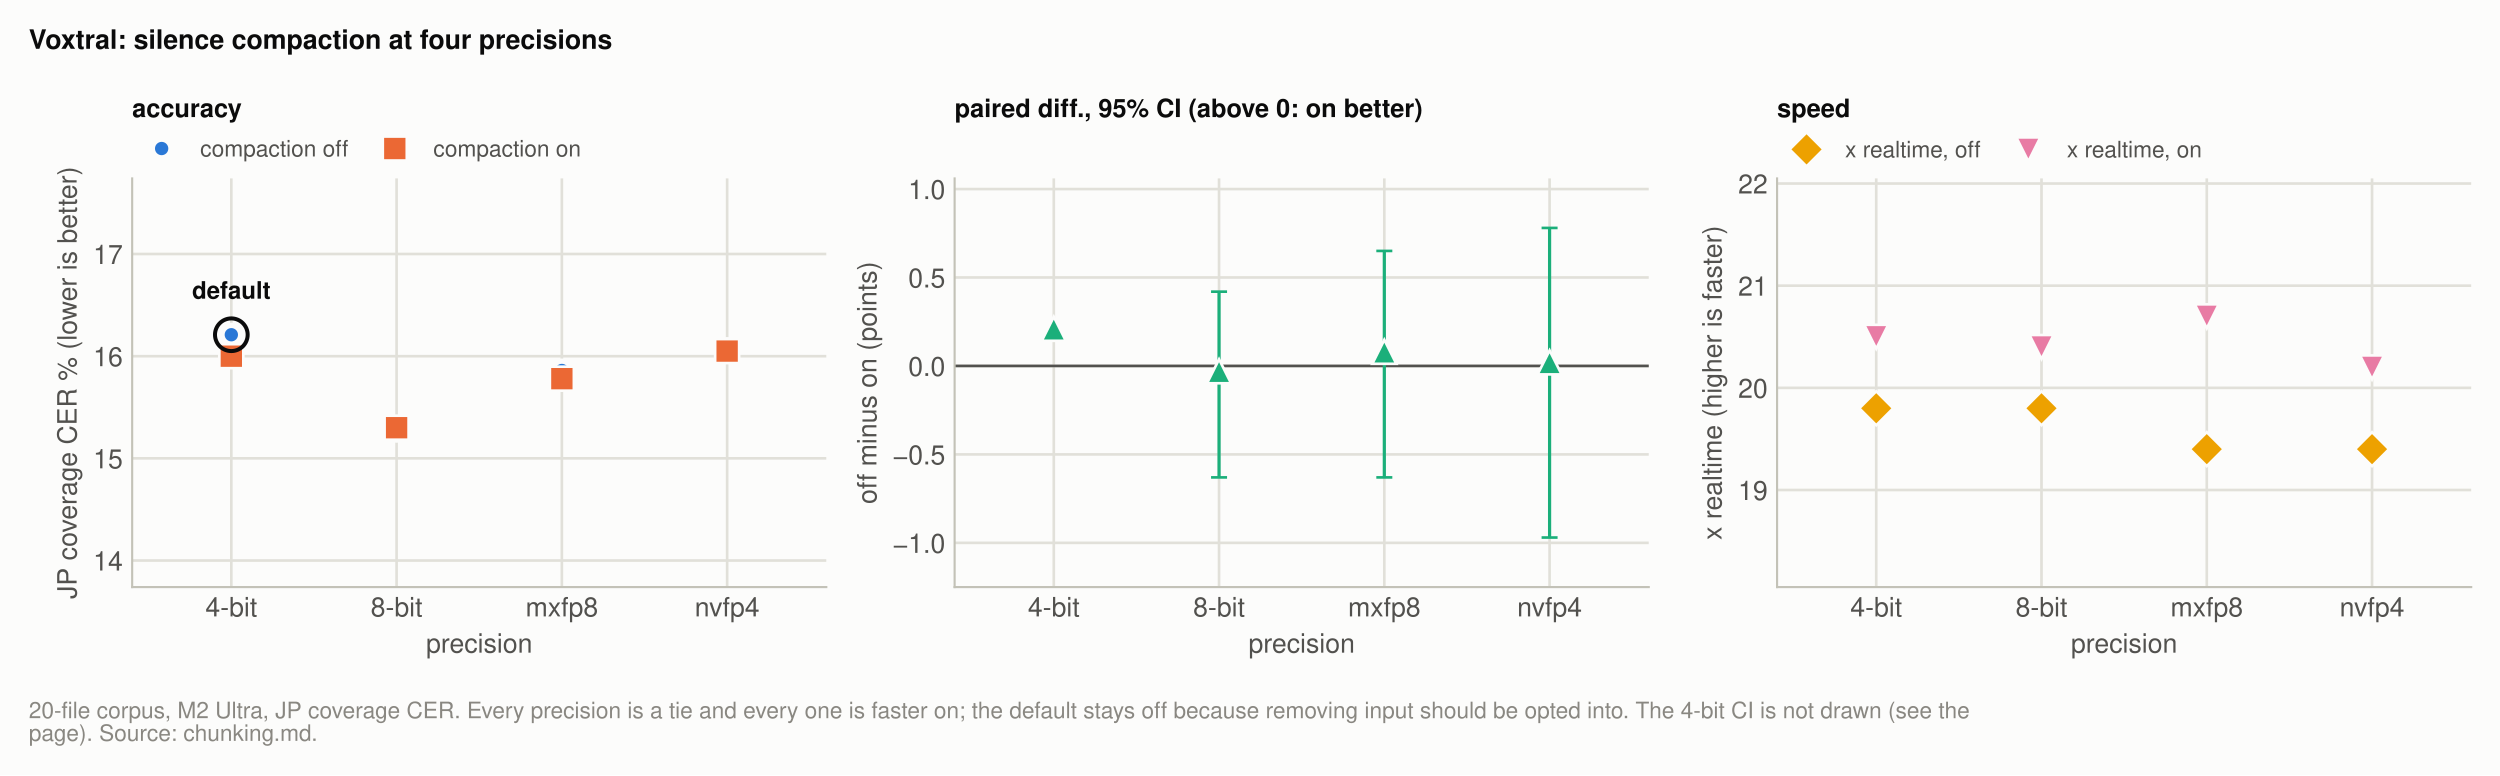
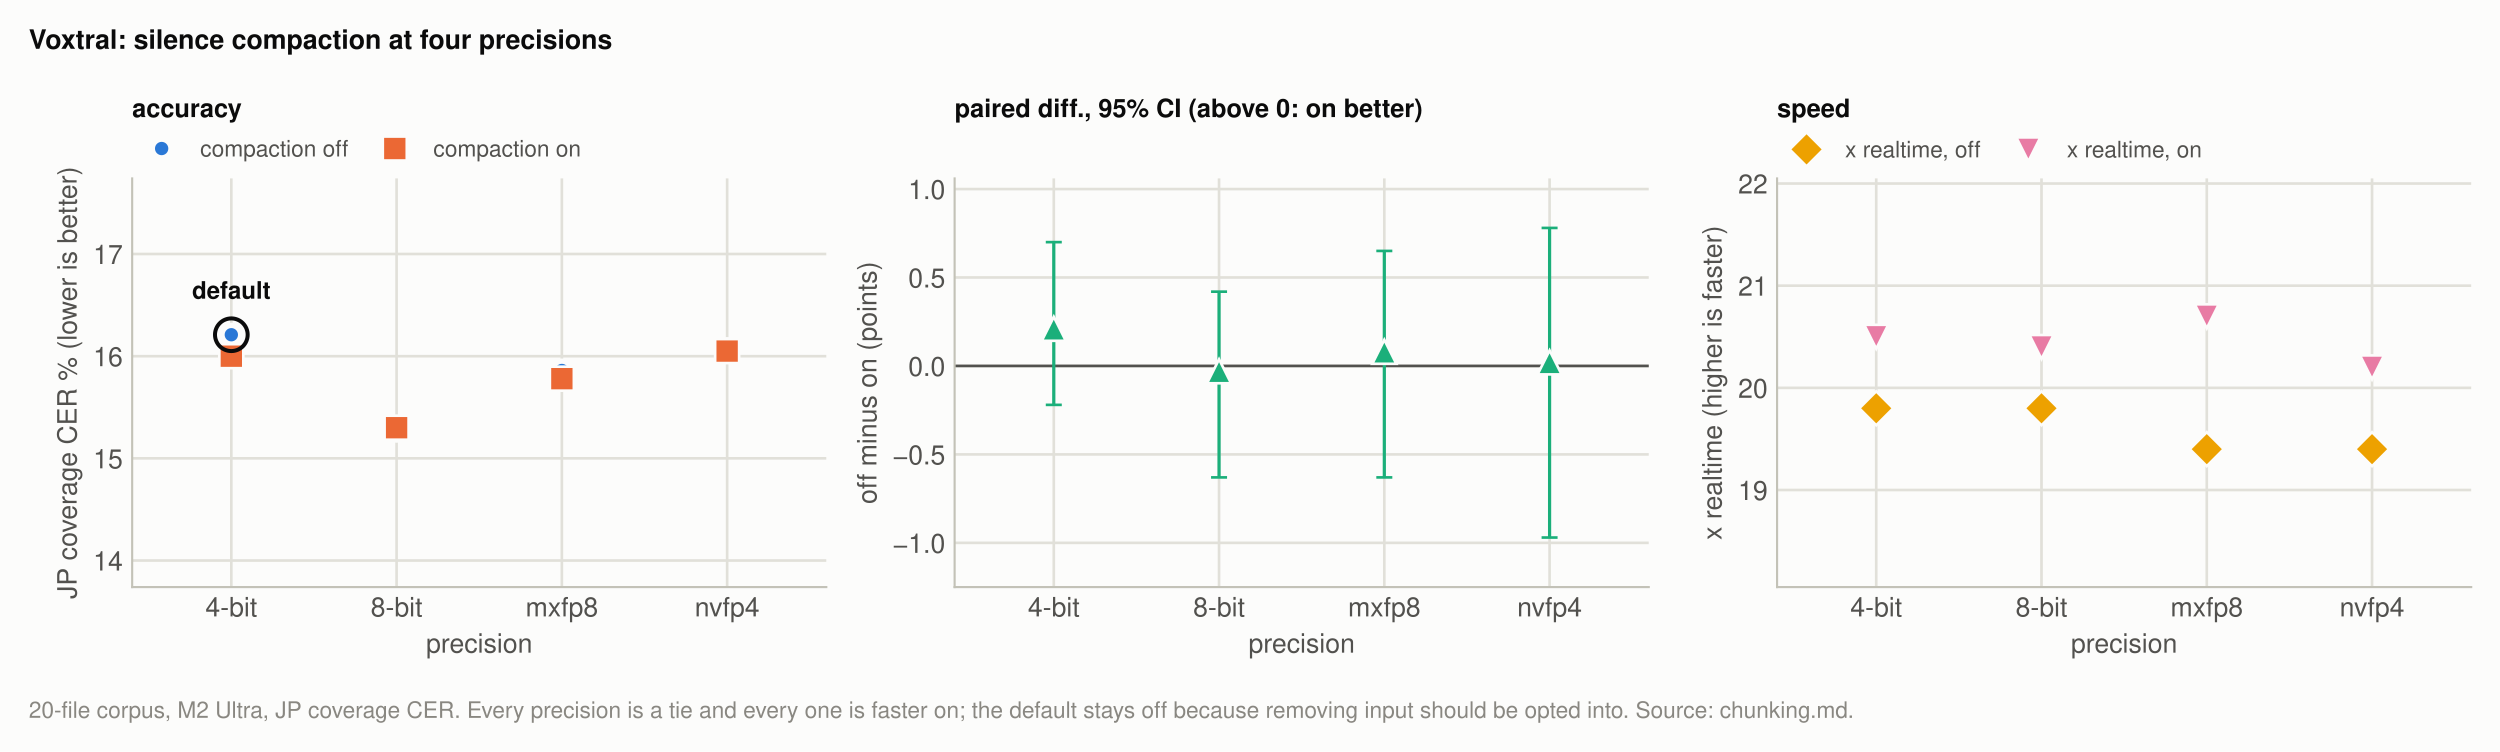
- <svg xmlns="http://www.w3.org/2000/svg" xmlns:xlink="http://www.w3.org/1999/xlink" width="937.44pt" height="290.618pt" viewBox="0 0 937.44 290.618" version="1.1">
+ <svg xmlns="http://www.w3.org/2000/svg" xmlns:xlink="http://www.w3.org/1999/xlink" width="937.44pt" height="281.856pt" viewBox="0 0 937.44 281.856" version="1.1">
  <defs>
    <style type="text/css">*{stroke-linejoin: round; stroke-linecap: butt}</style>
  </defs>
  <g id="figure_1">
    <g id="patch_1">
-       <path d="M 0 290.618  L 937.44 290.618  L 937.44 0  L 0 0  z " style="fill: #fcfcfb" />
+       <path d="M 0 281.856  L 937.44 281.856  L 937.44 0  L 0 0  z " style="fill: #fcfcfb" />
    </g>
    <g id="axes_1">
      <g id="patch_2">
        <path d="M 49.56 220.14  L 309.84 220.14  L 309.84 66.905  L 49.56 66.905  z " style="fill: #fcfcfb" />
      </g>
      <g id="matplotlib.axis_1">
        <g id="xtick_1">
          <g id="line2d_1">
-             <path d="M 86.743 220.14  L 86.743 66.905  " clip-path="url(#p243f5db79e)" style="fill: none; stroke: #e1e0d9; stroke-linecap: round" />
+             <path d="M 86.743 220.14  L 86.743 66.905  " clip-path="url(#p9bd2383217)" style="fill: none; stroke: #e1e0d9; stroke-linecap: round" />
          </g>
          <g id="line2d_2" />
          <g id="text_1">
            <text style="font-size: 10px; font-family: 'Helvetica', 'Arial', 'DejaVu Sans'; text-anchor: middle; fill: #52514e" x="86.743" y="231.14" transform="rotate(-0 86.74286 231.14)">4-bit</text>
          </g>
        </g>
        <g id="xtick_2">
          <g id="line2d_3">
-             <path d="M 148.714 220.14  L 148.714 66.905  " clip-path="url(#p243f5db79e)" style="fill: none; stroke: #e1e0d9; stroke-linecap: round" />
+             <path d="M 148.714 220.14  L 148.714 66.905  " clip-path="url(#p9bd2383217)" style="fill: none; stroke: #e1e0d9; stroke-linecap: round" />
          </g>
          <g id="line2d_4" />
          <g id="text_2">
            <text style="font-size: 10px; font-family: 'Helvetica', 'Arial', 'DejaVu Sans'; text-anchor: middle; fill: #52514e" x="148.714" y="231.14" transform="rotate(-0 148.7143 231.14)">8-bit</text>
          </g>
        </g>
        <g id="xtick_3">
          <g id="line2d_5">
-             <path d="M 210.686 220.14  L 210.686 66.905  " clip-path="url(#p243f5db79e)" style="fill: none; stroke: #e1e0d9; stroke-linecap: round" />
+             <path d="M 210.686 220.14  L 210.686 66.905  " clip-path="url(#p9bd2383217)" style="fill: none; stroke: #e1e0d9; stroke-linecap: round" />
          </g>
          <g id="line2d_6" />
          <g id="text_3">
            <text style="font-size: 10px; font-family: 'Helvetica', 'Arial', 'DejaVu Sans'; text-anchor: middle; fill: #52514e" x="210.686" y="231.14" transform="rotate(-0 210.6857 231.14)">mxfp8</text>
          </g>
        </g>
        <g id="xtick_4">
          <g id="line2d_7">
-             <path d="M 272.657 220.14  L 272.657 66.905  " clip-path="url(#p243f5db79e)" style="fill: none; stroke: #e1e0d9; stroke-linecap: round" />
+             <path d="M 272.657 220.14  L 272.657 66.905  " clip-path="url(#p9bd2383217)" style="fill: none; stroke: #e1e0d9; stroke-linecap: round" />
          </g>
          <g id="line2d_8" />
          <g id="text_4">
            <text style="font-size: 10px; font-family: 'Helvetica', 'Arial', 'DejaVu Sans'; text-anchor: middle; fill: #52514e" x="272.657" y="231.14" transform="rotate(-0 272.6571 231.14)">nvfp4</text>
          </g>
        </g>
        <g id="text_5">
          <text style="font-size: 10px; font-family: 'Helvetica', 'Arial', 'DejaVu Sans'; text-anchor: middle; fill: #52514e" x="179.7" y="244.724" transform="rotate(-0 179.7 244.7244)">precision</text>
        </g>
      </g>
      <g id="matplotlib.axis_2">
        <g id="ytick_1">
          <g id="line2d_9">
-             <path d="M 49.56 210.18  L 309.84 210.18  " clip-path="url(#p243f5db79e)" style="fill: none; stroke: #e1e0d9; stroke-linecap: round" />
+             <path d="M 49.56 210.18  L 309.84 210.18  " clip-path="url(#p9bd2383217)" style="fill: none; stroke: #e1e0d9; stroke-linecap: round" />
          </g>
          <g id="line2d_10" />
          <g id="text_6">
            <text style="font-size: 10px; font-family: 'Helvetica', 'Arial', 'DejaVu Sans'; text-anchor: end; fill: #52514e" x="46.06" y="213.93" transform="rotate(-0 46.06 213.9297)">14</text>
          </g>
        </g>
        <g id="ytick_2">
          <g id="line2d_11">
-             <path d="M 49.56 171.871  L 309.84 171.871  " clip-path="url(#p243f5db79e)" style="fill: none; stroke: #e1e0d9; stroke-linecap: round" />
+             <path d="M 49.56 171.871  L 309.84 171.871  " clip-path="url(#p9bd2383217)" style="fill: none; stroke: #e1e0d9; stroke-linecap: round" />
          </g>
          <g id="line2d_12" />
          <g id="text_7">
            <text style="font-size: 10px; font-family: 'Helvetica', 'Arial', 'DejaVu Sans'; text-anchor: end; fill: #52514e" x="46.06" y="175.621" transform="rotate(-0 46.06 175.621)">15</text>
          </g>
        </g>
        <g id="ytick_3">
          <g id="line2d_13">
-             <path d="M 49.56 133.562  L 309.84 133.562  " clip-path="url(#p243f5db79e)" style="fill: none; stroke: #e1e0d9; stroke-linecap: round" />
+             <path d="M 49.56 133.562  L 309.84 133.562  " clip-path="url(#p9bd2383217)" style="fill: none; stroke: #e1e0d9; stroke-linecap: round" />
          </g>
          <g id="line2d_14" />
          <g id="text_8">
            <text style="font-size: 10px; font-family: 'Helvetica', 'Arial', 'DejaVu Sans'; text-anchor: end; fill: #52514e" x="46.06" y="137.312" transform="rotate(-0 46.06 137.3122)">16</text>
          </g>
        </g>
        <g id="ytick_4">
          <g id="line2d_15">
-             <path d="M 49.56 95.253  L 309.84 95.253  " clip-path="url(#p243f5db79e)" style="fill: none; stroke: #e1e0d9; stroke-linecap: round" />
+             <path d="M 49.56 95.253  L 309.84 95.253  " clip-path="url(#p9bd2383217)" style="fill: none; stroke: #e1e0d9; stroke-linecap: round" />
          </g>
          <g id="line2d_16" />
          <g id="text_9">
            <text style="font-size: 10px; font-family: 'Helvetica', 'Arial', 'DejaVu Sans'; text-anchor: end; fill: #52514e" x="46.06" y="99.003" transform="rotate(-0 46.06 99.00347)">17</text>
          </g>
        </g>
        <g id="text_10">
          <text style="font-size: 10px; font-family: 'Helvetica', 'Arial', 'DejaVu Sans'; text-anchor: middle; fill: #52514e" x="28.726" y="143.523" transform="rotate(-90 28.72563 143.5225)">JP coverage CER % (lower is better)</text>
        </g>
      </g>
      <g id="patch_3">
        <path d="M 49.56 220.14  L 49.56 66.905  " style="fill: none; stroke: #c3c2b7; stroke-width: 0.8; stroke-linejoin: miter; stroke-linecap: square" />
      </g>
      <g id="patch_4">
        <path d="M 49.56 220.14  L 309.84 220.14  " style="fill: none; stroke: #c3c2b7; stroke-width: 0.8; stroke-linejoin: miter; stroke-linecap: square" />
      </g>
      <g id="line2d_17">
        <defs>
          <path id="me25996a3b5" d="M 0 3.5  C 0.928 3.5 1.819 3.131 2.475 2.475  C 3.131 1.819 3.5 0.928 3.5 0  C 3.5 -0.928 3.131 -1.819 2.475 -2.475  C 1.819 -3.131 0.928 -3.5 0 -3.5  C -0.928 -3.5 -1.819 -3.131 -2.475 -2.475  C -3.131 -1.819 -3.5 -0.928 -3.5 0  C -3.5 0.928 -3.131 1.819 -2.475 2.475  C -1.819 3.131 -0.928 3.5 0 3.5  z " style="stroke: #fcfcfb; stroke-width: 2" />
        </defs>
-         <g clip-path="url(#p243f5db79e)">
+         <g clip-path="url(#p9bd2383217)">
          <use xlink:href="#me25996a3b5" x="86.743" y="125.517" style="fill: #2a78d6; stroke: #fcfcfb; stroke-width: 2" />
          <use xlink:href="#me25996a3b5" x="148.714" y="161.528" style="fill: #2a78d6; stroke: #fcfcfb; stroke-width: 2" />
          <use xlink:href="#me25996a3b5" x="210.686" y="138.925" style="fill: #2a78d6; stroke: #fcfcfb; stroke-width: 2" />
          <use xlink:href="#me25996a3b5" x="272.657" y="130.881" style="fill: #2a78d6; stroke: #fcfcfb; stroke-width: 2" />
        </g>
      </g>
      <g id="line2d_18">
        <defs>
          <path id="m1132983ee9" d="M -4.5 4.5  L 4.5 4.5  L 4.5 -4.5  L -4.5 -4.5  z " style="stroke: #fcfcfb; stroke-linejoin: miter" />
        </defs>
-         <g clip-path="url(#p243f5db79e)">
+         <g clip-path="url(#p9bd2383217)">
          <use xlink:href="#m1132983ee9" x="86.743" y="133.562" style="fill: #eb6834; stroke: #fcfcfb; stroke-linejoin: miter" />
          <use xlink:href="#m1132983ee9" x="148.714" y="160.378" style="fill: #eb6834; stroke: #fcfcfb; stroke-linejoin: miter" />
          <use xlink:href="#m1132983ee9" x="210.686" y="141.99" style="fill: #eb6834; stroke: #fcfcfb; stroke-linejoin: miter" />
          <use xlink:href="#m1132983ee9" x="272.657" y="131.647" style="fill: #eb6834; stroke: #fcfcfb; stroke-linejoin: miter" />
        </g>
      </g>
      <g id="text_11">
        <text style="font-weight: 700; font-size: 9px; font-family: 'Helvetica', 'Arial', 'DejaVu Sans'; text-anchor: middle; fill: #0b0b0b" x="86.743" y="111.988" transform="rotate(-0 86.74286 111.9881)">default</text>
      </g>
      <g id="text_12">
        <text style="font-weight: 700; font-size: 9.5px; font-family: 'Helvetica', 'Arial', 'DejaVu Sans'; text-anchor: start; fill: #0b0b0b" x="49.56" y="43.905" transform="rotate(-0 49.56 43.905)">accuracy</text>
      </g>
      <g id="PathCollection_1">
-         <path d="M 86.743 131.641  C 88.367 131.641 89.925 130.996 91.073 129.848  C 92.221 128.699 92.867 127.141 92.867 125.517  C 92.867 123.893 92.221 122.336 91.073 121.187  C 89.925 120.039 88.367 119.394 86.743 119.394  C 85.119 119.394 83.561 120.039 82.413 121.187  C 81.264 122.336 80.619 123.893 80.619 125.517  C 80.619 127.141 81.264 128.699 82.413 129.848  C 83.561 130.996 85.119 131.641 86.743 131.641  L 86.743 131.641  z " clip-path="url(#p243f5db79e)" style="fill: none; stroke: #0b0b0b; stroke-width: 1.5" />
+         <path d="M 86.743 131.641  C 88.367 131.641 89.925 130.996 91.073 129.848  C 92.221 128.699 92.867 127.141 92.867 125.517  C 92.867 123.893 92.221 122.336 91.073 121.187  C 89.925 120.039 88.367 119.394 86.743 119.394  C 85.119 119.394 83.561 120.039 82.413 121.187  C 81.264 122.336 80.619 123.893 80.619 125.517  C 80.619 127.141 81.264 128.699 82.413 129.848  C 83.561 130.996 85.119 131.641 86.743 131.641  L 86.743 131.641  z " clip-path="url(#p9bd2383217)" style="fill: none; stroke: #0b0b0b; stroke-width: 1.5" />
      </g>
      <g id="legend_1">
        <g id="line2d_19">
          <g>
            <use xlink:href="#me25996a3b5" x="60.61" y="55.694" style="fill: #2a78d6; stroke: #fcfcfb; stroke-width: 2" />
          </g>
        </g>
        <g id="text_13">
          <text style="font-size: 8.5px; font-family: 'Helvetica', 'Arial', 'DejaVu Sans'; text-anchor: start; fill: #52514e" x="75.06" y="58.669" transform="rotate(-0 75.06 58.66858)">compaction off</text>
        </g>
        <g id="line2d_20">
          <g>
            <use xlink:href="#m1132983ee9" x="148.036" y="55.694" style="fill: #eb6834; stroke: #fcfcfb; stroke-linejoin: miter" />
          </g>
        </g>
        <g id="text_14">
          <text style="font-size: 8.5px; font-family: 'Helvetica', 'Arial', 'DejaVu Sans'; text-anchor: start; fill: #52514e" x="162.486" y="58.669" transform="rotate(-0 162.4865 58.66858)">compaction on</text>
        </g>
      </g>
    </g>
    <g id="axes_2">
      <g id="patch_5">
        <path d="M 357.96 220.14  L 618.24 220.14  L 618.24 66.905  L 357.96 66.905  z " style="fill: #fcfcfb" />
      </g>
      <g id="matplotlib.axis_3">
        <g id="xtick_5">
          <g id="line2d_21">
-             <path d="M 395.143 220.14  L 395.143 66.905  " clip-path="url(#p7eb37c98ff)" style="fill: none; stroke: #e1e0d9; stroke-linecap: round" />
+             <path d="M 395.143 220.14  L 395.143 66.905  " clip-path="url(#p373388dcbd)" style="fill: none; stroke: #e1e0d9; stroke-linecap: round" />
          </g>
          <g id="line2d_22" />
          <g id="text_15">
            <text style="font-size: 10px; font-family: 'Helvetica', 'Arial', 'DejaVu Sans'; text-anchor: middle; fill: #52514e" x="395.143" y="231.14" transform="rotate(-0 395.1429 231.14)">4-bit</text>
          </g>
        </g>
        <g id="xtick_6">
          <g id="line2d_23">
-             <path d="M 457.114 220.14  L 457.114 66.905  " clip-path="url(#p7eb37c98ff)" style="fill: none; stroke: #e1e0d9; stroke-linecap: round" />
+             <path d="M 457.114 220.14  L 457.114 66.905  " clip-path="url(#p373388dcbd)" style="fill: none; stroke: #e1e0d9; stroke-linecap: round" />
          </g>
          <g id="line2d_24" />
          <g id="text_16">
            <text style="font-size: 10px; font-family: 'Helvetica', 'Arial', 'DejaVu Sans'; text-anchor: middle; fill: #52514e" x="457.114" y="231.14" transform="rotate(-0 457.1143 231.14)">8-bit</text>
          </g>
        </g>
        <g id="xtick_7">
          <g id="line2d_25">
-             <path d="M 519.086 220.14  L 519.086 66.905  " clip-path="url(#p7eb37c98ff)" style="fill: none; stroke: #e1e0d9; stroke-linecap: round" />
+             <path d="M 519.086 220.14  L 519.086 66.905  " clip-path="url(#p373388dcbd)" style="fill: none; stroke: #e1e0d9; stroke-linecap: round" />
          </g>
          <g id="line2d_26" />
          <g id="text_17">
            <text style="font-size: 10px; font-family: 'Helvetica', 'Arial', 'DejaVu Sans'; text-anchor: middle; fill: #52514e" x="519.086" y="231.14" transform="rotate(-0 519.0857 231.14)">mxfp8</text>
          </g>
        </g>
        <g id="xtick_8">
          <g id="line2d_27">
-             <path d="M 581.057 220.14  L 581.057 66.905  " clip-path="url(#p7eb37c98ff)" style="fill: none; stroke: #e1e0d9; stroke-linecap: round" />
+             <path d="M 581.057 220.14  L 581.057 66.905  " clip-path="url(#p373388dcbd)" style="fill: none; stroke: #e1e0d9; stroke-linecap: round" />
          </g>
          <g id="line2d_28" />
          <g id="text_18">
            <text style="font-size: 10px; font-family: 'Helvetica', 'Arial', 'DejaVu Sans'; text-anchor: middle; fill: #52514e" x="581.057" y="231.14" transform="rotate(-0 581.0571 231.14)">nvfp4</text>
          </g>
        </g>
        <g id="text_19">
          <text style="font-size: 10px; font-family: 'Helvetica', 'Arial', 'DejaVu Sans'; text-anchor: middle; fill: #52514e" x="488.1" y="244.724" transform="rotate(-0 488.1 244.7244)">precision</text>
        </g>
      </g>
      <g id="matplotlib.axis_4">
        <g id="ytick_5">
          <g id="line2d_29">
-             <path d="M 357.96 203.556  L 618.24 203.556  " clip-path="url(#p7eb37c98ff)" style="fill: none; stroke: #e1e0d9; stroke-linecap: round" />
+             <path d="M 357.96 203.556  L 618.24 203.556  " clip-path="url(#p373388dcbd)" style="fill: none; stroke: #e1e0d9; stroke-linecap: round" />
          </g>
          <g id="line2d_30" />
          <g id="text_20">
            <text style="font-size: 10px; font-family: 'Helvetica', 'Arial', 'DejaVu Sans'; text-anchor: end; fill: #52514e" x="354.46" y="207.306" transform="rotate(-0 354.46 207.3061)">−1.0</text>
          </g>
        </g>
        <g id="ytick_6">
          <g id="line2d_31">
-             <path d="M 357.96 170.388  L 618.24 170.388  " clip-path="url(#p7eb37c98ff)" style="fill: none; stroke: #e1e0d9; stroke-linecap: round" />
+             <path d="M 357.96 170.388  L 618.24 170.388  " clip-path="url(#p373388dcbd)" style="fill: none; stroke: #e1e0d9; stroke-linecap: round" />
          </g>
          <g id="line2d_32" />
          <g id="text_21">
            <text style="font-size: 10px; font-family: 'Helvetica', 'Arial', 'DejaVu Sans'; text-anchor: end; fill: #52514e" x="354.46" y="174.138" transform="rotate(-0 354.46 174.1384)">−0.5</text>
          </g>
        </g>
        <g id="ytick_7">
          <g id="line2d_33">
-             <path d="M 357.96 137.221  L 618.24 137.221  " clip-path="url(#p7eb37c98ff)" style="fill: none; stroke: #e1e0d9; stroke-linecap: round" />
+             <path d="M 357.96 137.221  L 618.24 137.221  " clip-path="url(#p373388dcbd)" style="fill: none; stroke: #e1e0d9; stroke-linecap: round" />
          </g>
          <g id="line2d_34" />
          <g id="text_22">
            <text style="font-size: 10px; font-family: 'Helvetica', 'Arial', 'DejaVu Sans'; text-anchor: end; fill: #52514e" x="354.46" y="140.971" transform="rotate(-0 354.46 140.9706)">0.0</text>
          </g>
        </g>
        <g id="ytick_8">
          <g id="line2d_35">
-             <path d="M 357.96 104.053  L 618.24 104.053  " clip-path="url(#p7eb37c98ff)" style="fill: none; stroke: #e1e0d9; stroke-linecap: round" />
+             <path d="M 357.96 104.053  L 618.24 104.053  " clip-path="url(#p373388dcbd)" style="fill: none; stroke: #e1e0d9; stroke-linecap: round" />
          </g>
          <g id="line2d_36" />
          <g id="text_23">
            <text style="font-size: 10px; font-family: 'Helvetica', 'Arial', 'DejaVu Sans'; text-anchor: end; fill: #52514e" x="354.46" y="107.803" transform="rotate(-0 354.46 107.8029)">0.5</text>
          </g>
        </g>
        <g id="ytick_9">
          <g id="line2d_37">
-             <path d="M 357.96 70.885  L 618.24 70.885  " clip-path="url(#p7eb37c98ff)" style="fill: none; stroke: #e1e0d9; stroke-linecap: round" />
+             <path d="M 357.96 70.885  L 618.24 70.885  " clip-path="url(#p373388dcbd)" style="fill: none; stroke: #e1e0d9; stroke-linecap: round" />
          </g>
          <g id="line2d_38" />
          <g id="text_24">
            <text style="font-size: 10px; font-family: 'Helvetica', 'Arial', 'DejaVu Sans'; text-anchor: end; fill: #52514e" x="354.46" y="74.635" transform="rotate(-0 354.46 74.63513)">1.0</text>
          </g>
        </g>
        <g id="text_25">
          <text style="font-size: 10px; font-family: 'Helvetica', 'Arial', 'DejaVu Sans'; text-anchor: middle; fill: #52514e" x="328.635" y="143.523" transform="rotate(-90 328.635 143.5225)">off minus on (points)</text>
        </g>
      </g>
      <g id="line2d_39">
-         <path d="M 357.96 137.221  L 618.24 137.221  " clip-path="url(#p7eb37c98ff)" style="fill: none; stroke: #52514e; stroke-linecap: round" />
+         <path d="M 357.96 137.221  L 618.24 137.221  " clip-path="url(#p373388dcbd)" style="fill: none; stroke: #52514e; stroke-linecap: round" />
      </g>
      <g id="LineCollection_1">
-         <path d="M 457.114 179.012  L 457.114 109.36  " clip-path="url(#p7eb37c98ff)" style="fill: none; stroke: #1baf7a; stroke-width: 1.2" />
-         <path d="M 519.086 179.012  L 519.086 94.103  " clip-path="url(#p7eb37c98ff)" style="fill: none; stroke: #1baf7a; stroke-width: 1.2" />
-         <path d="M 581.057 201.566  L 581.057 85.479  " clip-path="url(#p7eb37c98ff)" style="fill: none; stroke: #1baf7a; stroke-width: 1.2" />
+         <path d="M 395.143 151.814  L 395.143 90.786  " clip-path="url(#p373388dcbd)" style="fill: none; stroke: #1baf7a; stroke-width: 1.2" />
+         <path d="M 457.114 179.012  L 457.114 109.36  " clip-path="url(#p373388dcbd)" style="fill: none; stroke: #1baf7a; stroke-width: 1.2" />
+         <path d="M 519.086 179.012  L 519.086 94.103  " clip-path="url(#p373388dcbd)" style="fill: none; stroke: #1baf7a; stroke-width: 1.2" />
+         <path d="M 581.057 201.566  L 581.057 85.479  " clip-path="url(#p373388dcbd)" style="fill: none; stroke: #1baf7a; stroke-width: 1.2" />
      </g>
      <g id="line2d_40">
        <defs>
          <path id="m8c97f574ae" d="M 3 0  L -3 -0  " style="stroke: #1baf7a" />
        </defs>
-         <g clip-path="url(#p7eb37c98ff)">
+         <g clip-path="url(#p373388dcbd)">
+           <use xlink:href="#m8c97f574ae" x="395.143" y="151.814" style="fill: #1f77b4; stroke: #1baf7a" />
          <use xlink:href="#m8c97f574ae" x="457.114" y="179.012" style="fill: #1f77b4; stroke: #1baf7a" />
          <use xlink:href="#m8c97f574ae" x="519.086" y="179.012" style="fill: #1f77b4; stroke: #1baf7a" />
          <use xlink:href="#m8c97f574ae" x="581.057" y="201.566" style="fill: #1f77b4; stroke: #1baf7a" />
        </g>
      </g>
      <g id="line2d_41">
-         <g clip-path="url(#p7eb37c98ff)">
+         <g clip-path="url(#p373388dcbd)">
+           <use xlink:href="#m8c97f574ae" x="395.143" y="90.786" style="fill: #1f77b4; stroke: #1baf7a" />
          <use xlink:href="#m8c97f574ae" x="457.114" y="109.36" style="fill: #1f77b4; stroke: #1baf7a" />
          <use xlink:href="#m8c97f574ae" x="519.086" y="94.103" style="fill: #1f77b4; stroke: #1baf7a" />
          <use xlink:href="#m8c97f574ae" x="581.057" y="85.479" style="fill: #1f77b4; stroke: #1baf7a" />
        </g>
      </g>
      <g id="patch_6">
        <path d="M 357.96 220.14  L 357.96 66.905  " style="fill: none; stroke: #c3c2b7; stroke-width: 0.8; stroke-linejoin: miter; stroke-linecap: square" />
      </g>
      <g id="patch_7">
        <path d="M 357.96 220.14  L 618.24 220.14  " style="fill: none; stroke: #c3c2b7; stroke-width: 0.8; stroke-linejoin: miter; stroke-linecap: square" />
      </g>
      <g id="line2d_42">
        <defs>
          <path id="m2f4d4d476e" d="M 0 -4.5  L -4.5 4.5  L 4.5 4.5  z " style="stroke: #fcfcfb; stroke-linejoin: miter" />
        </defs>
-         <g clip-path="url(#p7eb37c98ff)">
+         <g clip-path="url(#p373388dcbd)">
          <use xlink:href="#m2f4d4d476e" x="395.143" y="123.29" style="fill: #1baf7a; stroke: #fcfcfb; stroke-linejoin: miter" />
          <use xlink:href="#m2f4d4d476e" x="457.114" y="139.211" style="fill: #1baf7a; stroke: #fcfcfb; stroke-linejoin: miter" />
          <use xlink:href="#m2f4d4d476e" x="519.086" y="131.914" style="fill: #1baf7a; stroke: #fcfcfb; stroke-linejoin: miter" />
          <use xlink:href="#m2f4d4d476e" x="581.057" y="135.894" style="fill: #1baf7a; stroke: #fcfcfb; stroke-linejoin: miter" />
        </g>
      </g>
      <g id="text_26">
        <text style="font-weight: 700; font-size: 9.5px; font-family: 'Helvetica', 'Arial', 'DejaVu Sans'; text-anchor: start; fill: #0b0b0b" x="357.96" y="43.905" transform="rotate(-0 357.96 43.905)">paired diff., 95% CI (above 0: on better)</text>
      </g>
    </g>
    <g id="axes_3">
      <g id="patch_8">
        <path d="M 666.36 220.14  L 926.64 220.14  L 926.64 66.905  L 666.36 66.905  z " style="fill: #fcfcfb" />
      </g>
      <g id="matplotlib.axis_5">
        <g id="xtick_9">
          <g id="line2d_43">
-             <path d="M 703.543 220.14  L 703.543 66.905  " clip-path="url(#pfc6123bffb)" style="fill: none; stroke: #e1e0d9; stroke-linecap: round" />
+             <path d="M 703.543 220.14  L 703.543 66.905  " clip-path="url(#p18a9c14d25)" style="fill: none; stroke: #e1e0d9; stroke-linecap: round" />
          </g>
          <g id="line2d_44" />
          <g id="text_27">
            <text style="font-size: 10px; font-family: 'Helvetica', 'Arial', 'DejaVu Sans'; text-anchor: middle; fill: #52514e" x="703.543" y="231.14" transform="rotate(-0 703.5429 231.14)">4-bit</text>
          </g>
        </g>
        <g id="xtick_10">
          <g id="line2d_45">
-             <path d="M 765.514 220.14  L 765.514 66.905  " clip-path="url(#pfc6123bffb)" style="fill: none; stroke: #e1e0d9; stroke-linecap: round" />
+             <path d="M 765.514 220.14  L 765.514 66.905  " clip-path="url(#p18a9c14d25)" style="fill: none; stroke: #e1e0d9; stroke-linecap: round" />
          </g>
          <g id="line2d_46" />
          <g id="text_28">
            <text style="font-size: 10px; font-family: 'Helvetica', 'Arial', 'DejaVu Sans'; text-anchor: middle; fill: #52514e" x="765.514" y="231.14" transform="rotate(-0 765.5143 231.14)">8-bit</text>
          </g>
        </g>
        <g id="xtick_11">
          <g id="line2d_47">
-             <path d="M 827.486 220.14  L 827.486 66.905  " clip-path="url(#pfc6123bffb)" style="fill: none; stroke: #e1e0d9; stroke-linecap: round" />
+             <path d="M 827.486 220.14  L 827.486 66.905  " clip-path="url(#p18a9c14d25)" style="fill: none; stroke: #e1e0d9; stroke-linecap: round" />
          </g>
          <g id="line2d_48" />
          <g id="text_29">
            <text style="font-size: 10px; font-family: 'Helvetica', 'Arial', 'DejaVu Sans'; text-anchor: middle; fill: #52514e" x="827.486" y="231.14" transform="rotate(-0 827.4857 231.14)">mxfp8</text>
          </g>
        </g>
        <g id="xtick_12">
          <g id="line2d_49">
-             <path d="M 889.457 220.14  L 889.457 66.905  " clip-path="url(#pfc6123bffb)" style="fill: none; stroke: #e1e0d9; stroke-linecap: round" />
+             <path d="M 889.457 220.14  L 889.457 66.905  " clip-path="url(#p18a9c14d25)" style="fill: none; stroke: #e1e0d9; stroke-linecap: round" />
          </g>
          <g id="line2d_50" />
          <g id="text_30">
            <text style="font-size: 10px; font-family: 'Helvetica', 'Arial', 'DejaVu Sans'; text-anchor: middle; fill: #52514e" x="889.457" y="231.14" transform="rotate(-0 889.4571 231.14)">nvfp4</text>
          </g>
        </g>
        <g id="text_31">
          <text style="font-size: 10px; font-family: 'Helvetica', 'Arial', 'DejaVu Sans'; text-anchor: middle; fill: #52514e" x="796.5" y="244.724" transform="rotate(-0 796.5 244.7244)">precision</text>
        </g>
      </g>
      <g id="matplotlib.axis_6">
        <g id="ytick_10">
          <g id="line2d_51">
-             <path d="M 666.36 183.747  L 926.64 183.747  " clip-path="url(#pfc6123bffb)" style="fill: none; stroke: #e1e0d9; stroke-linecap: round" />
+             <path d="M 666.36 183.747  L 926.64 183.747  " clip-path="url(#p18a9c14d25)" style="fill: none; stroke: #e1e0d9; stroke-linecap: round" />
          </g>
          <g id="line2d_52" />
          <g id="text_32">
            <text style="font-size: 10px; font-family: 'Helvetica', 'Arial', 'DejaVu Sans'; text-anchor: end; fill: #52514e" x="662.86" y="187.497" transform="rotate(-0 662.86 187.4967)">19</text>
          </g>
        </g>
        <g id="ytick_11">
          <g id="line2d_53">
-             <path d="M 666.36 145.438  L 926.64 145.438  " clip-path="url(#pfc6123bffb)" style="fill: none; stroke: #e1e0d9; stroke-linecap: round" />
+             <path d="M 666.36 145.438  L 926.64 145.438  " clip-path="url(#p18a9c14d25)" style="fill: none; stroke: #e1e0d9; stroke-linecap: round" />
          </g>
          <g id="line2d_54" />
          <g id="text_33">
            <text style="font-size: 10px; font-family: 'Helvetica', 'Arial', 'DejaVu Sans'; text-anchor: end; fill: #52514e" x="662.86" y="149.188" transform="rotate(-0 662.86 149.1879)">20</text>
          </g>
        </g>
        <g id="ytick_12">
          <g id="line2d_55">
-             <path d="M 666.36 107.129  L 926.64 107.129  " clip-path="url(#pfc6123bffb)" style="fill: none; stroke: #e1e0d9; stroke-linecap: round" />
+             <path d="M 666.36 107.129  L 926.64 107.129  " clip-path="url(#p18a9c14d25)" style="fill: none; stroke: #e1e0d9; stroke-linecap: round" />
          </g>
          <g id="line2d_56" />
          <g id="text_34">
            <text style="font-size: 10px; font-family: 'Helvetica', 'Arial', 'DejaVu Sans'; text-anchor: end; fill: #52514e" x="662.86" y="110.879" transform="rotate(-0 662.86 110.8792)">21</text>
          </g>
        </g>
        <g id="ytick_13">
          <g id="line2d_57">
-             <path d="M 666.36 68.82  L 926.64 68.82  " clip-path="url(#pfc6123bffb)" style="fill: none; stroke: #e1e0d9; stroke-linecap: round" />
+             <path d="M 666.36 68.82  L 926.64 68.82  " clip-path="url(#p18a9c14d25)" style="fill: none; stroke: #e1e0d9; stroke-linecap: round" />
          </g>
          <g id="line2d_58" />
          <g id="text_35">
            <text style="font-size: 10px; font-family: 'Helvetica', 'Arial', 'DejaVu Sans'; text-anchor: end; fill: #52514e" x="662.86" y="72.57" transform="rotate(-0 662.86 72.57044)">22</text>
          </g>
        </g>
        <g id="text_36">
          <text style="font-size: 10px; font-family: 'Helvetica', 'Arial', 'DejaVu Sans'; text-anchor: middle; fill: #52514e" x="645.526" y="143.523" transform="rotate(-90 645.5256 143.5225)">x realtime (higher is faster)</text>
        </g>
      </g>
      <g id="patch_9">
        <path d="M 666.36 220.14  L 666.36 66.905  " style="fill: none; stroke: #c3c2b7; stroke-width: 0.8; stroke-linejoin: miter; stroke-linecap: square" />
      </g>
      <g id="patch_10">
        <path d="M 666.36 220.14  L 926.64 220.14  " style="fill: none; stroke: #c3c2b7; stroke-width: 0.8; stroke-linejoin: miter; stroke-linecap: square" />
      </g>
      <g id="line2d_59">
        <defs>
          <path id="m8de7644a40" d="M -0 6.364  L 6.364 0  L 0 -6.364  L -6.364 -0  z " style="stroke: #fcfcfb; stroke-linejoin: miter" />
        </defs>
-         <g clip-path="url(#pfc6123bffb)">
+         <g clip-path="url(#p18a9c14d25)">
          <use xlink:href="#m8de7644a40" x="703.543" y="153.1" style="fill: #eda100; stroke: #fcfcfb; stroke-linejoin: miter" />
          <use xlink:href="#m8de7644a40" x="765.514" y="153.1" style="fill: #eda100; stroke: #fcfcfb; stroke-linejoin: miter" />
          <use xlink:href="#m8de7644a40" x="827.486" y="168.423" style="fill: #eda100; stroke: #fcfcfb; stroke-linejoin: miter" />
          <use xlink:href="#m8de7644a40" x="889.457" y="168.423" style="fill: #eda100; stroke: #fcfcfb; stroke-linejoin: miter" />
        </g>
      </g>
      <g id="line2d_60">
        <defs>
          <path id="ma0b36e5d17" d="M -0 4.5  L 4.5 -4.5  L -4.5 -4.5  z " style="stroke: #fcfcfb; stroke-linejoin: miter" />
        </defs>
-         <g clip-path="url(#pfc6123bffb)">
+         <g clip-path="url(#p18a9c14d25)">
          <use xlink:href="#ma0b36e5d17" x="703.543" y="126.284" style="fill: #e87ba4; stroke: #fcfcfb; stroke-linejoin: miter" />
          <use xlink:href="#ma0b36e5d17" x="765.514" y="130.114" style="fill: #e87ba4; stroke: #fcfcfb; stroke-linejoin: miter" />
          <use xlink:href="#ma0b36e5d17" x="827.486" y="118.622" style="fill: #e87ba4; stroke: #fcfcfb; stroke-linejoin: miter" />
          <use xlink:href="#ma0b36e5d17" x="889.457" y="137.776" style="fill: #e87ba4; stroke: #fcfcfb; stroke-linejoin: miter" />
        </g>
      </g>
      <g id="text_37">
        <text style="font-weight: 700; font-size: 9.5px; font-family: 'Helvetica', 'Arial', 'DejaVu Sans'; text-anchor: start; fill: #0b0b0b" x="666.36" y="43.905" transform="rotate(-0 666.36 43.905)">speed</text>
      </g>
      <g id="legend_2">
        <g id="line2d_61">
          <g>
            <use xlink:href="#m8de7644a40" x="677.41" y="56.021" style="fill: #eda100; stroke: #fcfcfb; stroke-linejoin: miter" />
          </g>
        </g>
        <g id="text_38">
          <text style="font-size: 8.5px; font-family: 'Helvetica', 'Arial', 'DejaVu Sans'; text-anchor: start; fill: #52514e" x="691.86" y="58.996" transform="rotate(-0 691.86 58.99596)">x realtime, off</text>
        </g>
        <g id="line2d_62">
          <g>
            <use xlink:href="#ma0b36e5d17" x="760.575" y="56.021" style="fill: #e87ba4; stroke: #fcfcfb; stroke-linejoin: miter" />
          </g>
        </g>
        <g id="text_39">
          <text style="font-size: 8.5px; font-family: 'Helvetica', 'Arial', 'DejaVu Sans'; text-anchor: start; fill: #52514e" x="775.025" y="58.996" transform="rotate(-0 775.0245 58.99596)">x realtime, on</text>
        </g>
      </g>
    </g>
    <g id="text_40">
      <text style="font-weight: 700; font-size: 10px; font-family: 'Helvetica', 'Arial', 'DejaVu Sans'; text-anchor: start; fill: #0b0b0b" x="10.8" y="18.3" transform="rotate(-0 10.8 18.3)">Voxtral: silence compaction at four precisions</text>
    </g>
    <g id="text_41">
-       <text style="font-size: 8.5px; font-family: 'Helvetica', 'Arial', 'DejaVu Sans'; fill: #898781" transform="translate(10.8 269.3016)">20-file corpus, M2 Ultra, JP coverage CER. Every precision is a tie and every one is faster on; the default stays off because removing input should be opted into. The 4-bit CI is not drawn (see the</text>
-       <text style="font-size: 8.5px; font-family: 'Helvetica', 'Arial', 'DejaVu Sans'; fill: #898781" transform="translate(10.8 277.8104)">page). Source: chunking.md.</text>
+       <text style="font-size: 8.5px; font-family: 'Helvetica', 'Arial', 'DejaVu Sans'; text-anchor: start; fill: #898781" x="10.8" y="269.175" transform="rotate(-0 10.8 269.175)">20-file corpus, M2 Ultra, JP coverage CER. Every precision is a tie and every one is faster on; the default stays off because removing input should be opted into. Source: chunking.md.</text>
    </g>
  </g>
  <defs>
-     <clipPath id="p243f5db79e">
+     <clipPath id="p9bd2383217">
      <rect x="49.56" y="66.905" width="260.28" height="153.235" />
    </clipPath>
-     <clipPath id="p7eb37c98ff">
+     <clipPath id="p373388dcbd">
      <rect x="357.96" y="66.905" width="260.28" height="153.235" />
    </clipPath>
-     <clipPath id="pfc6123bffb">
+     <clipPath id="p18a9c14d25">
      <rect x="666.36" y="66.905" width="260.28" height="153.235" />
    </clipPath>
  </defs>
</svg>
